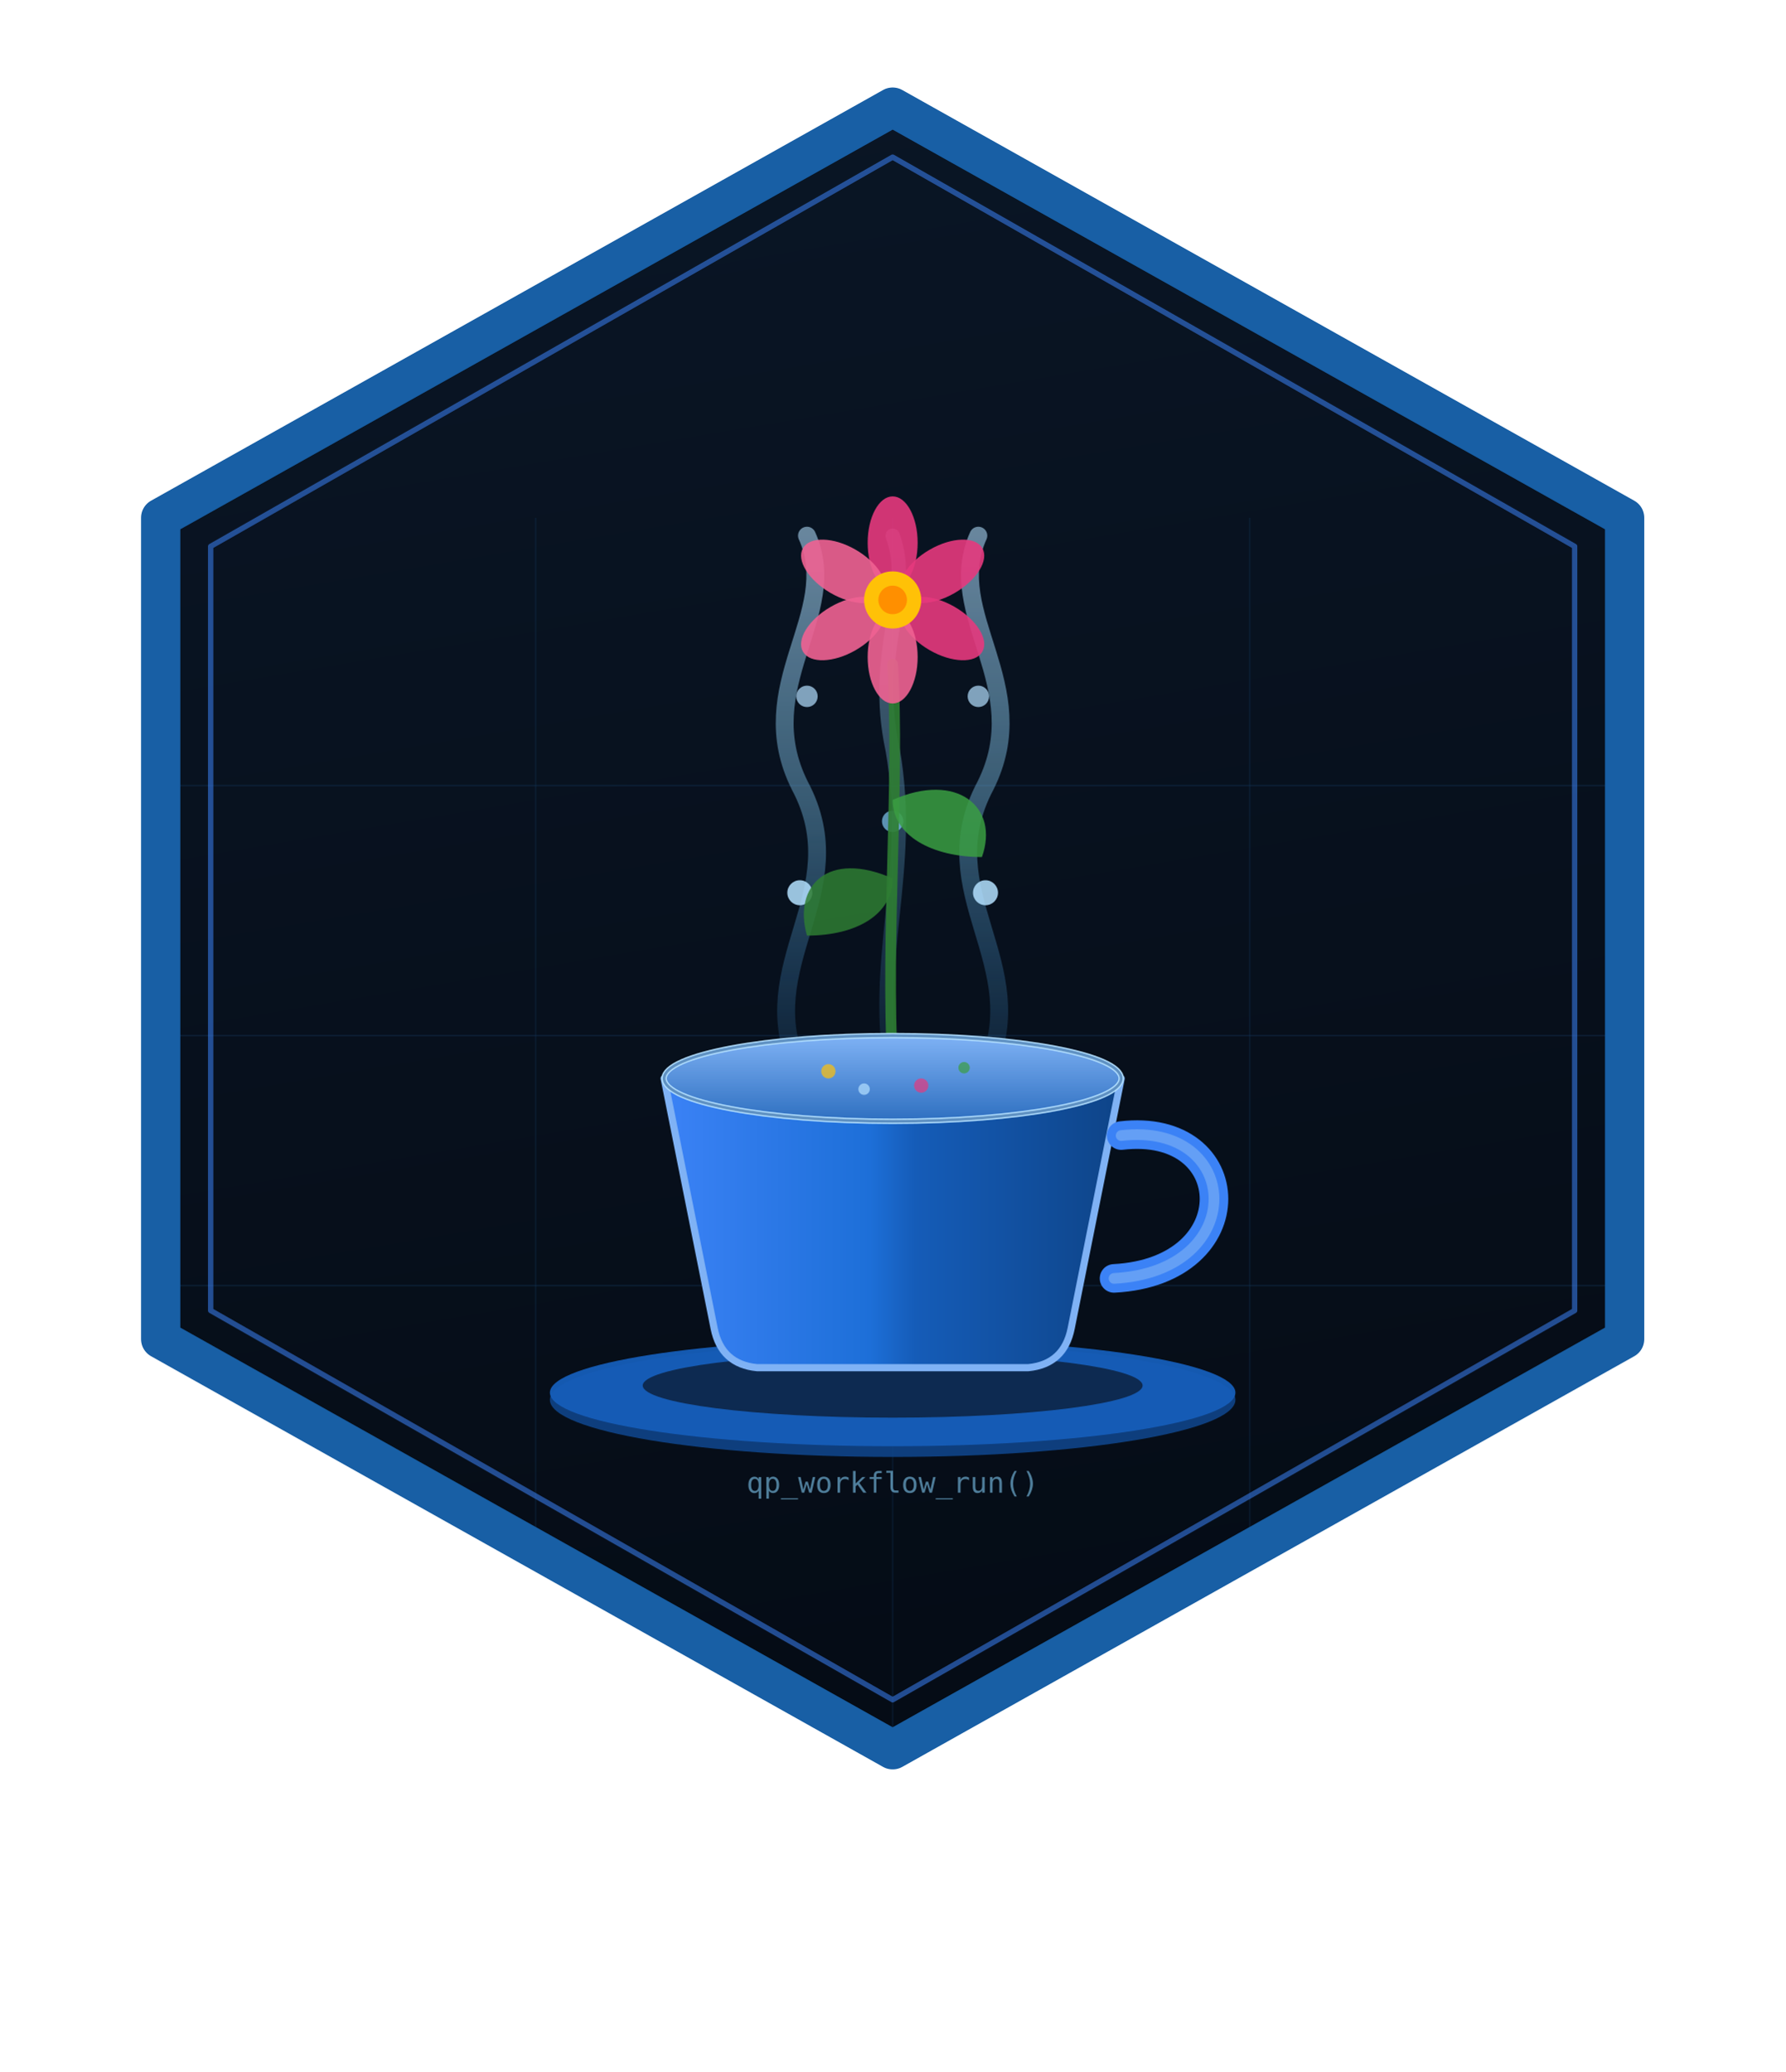
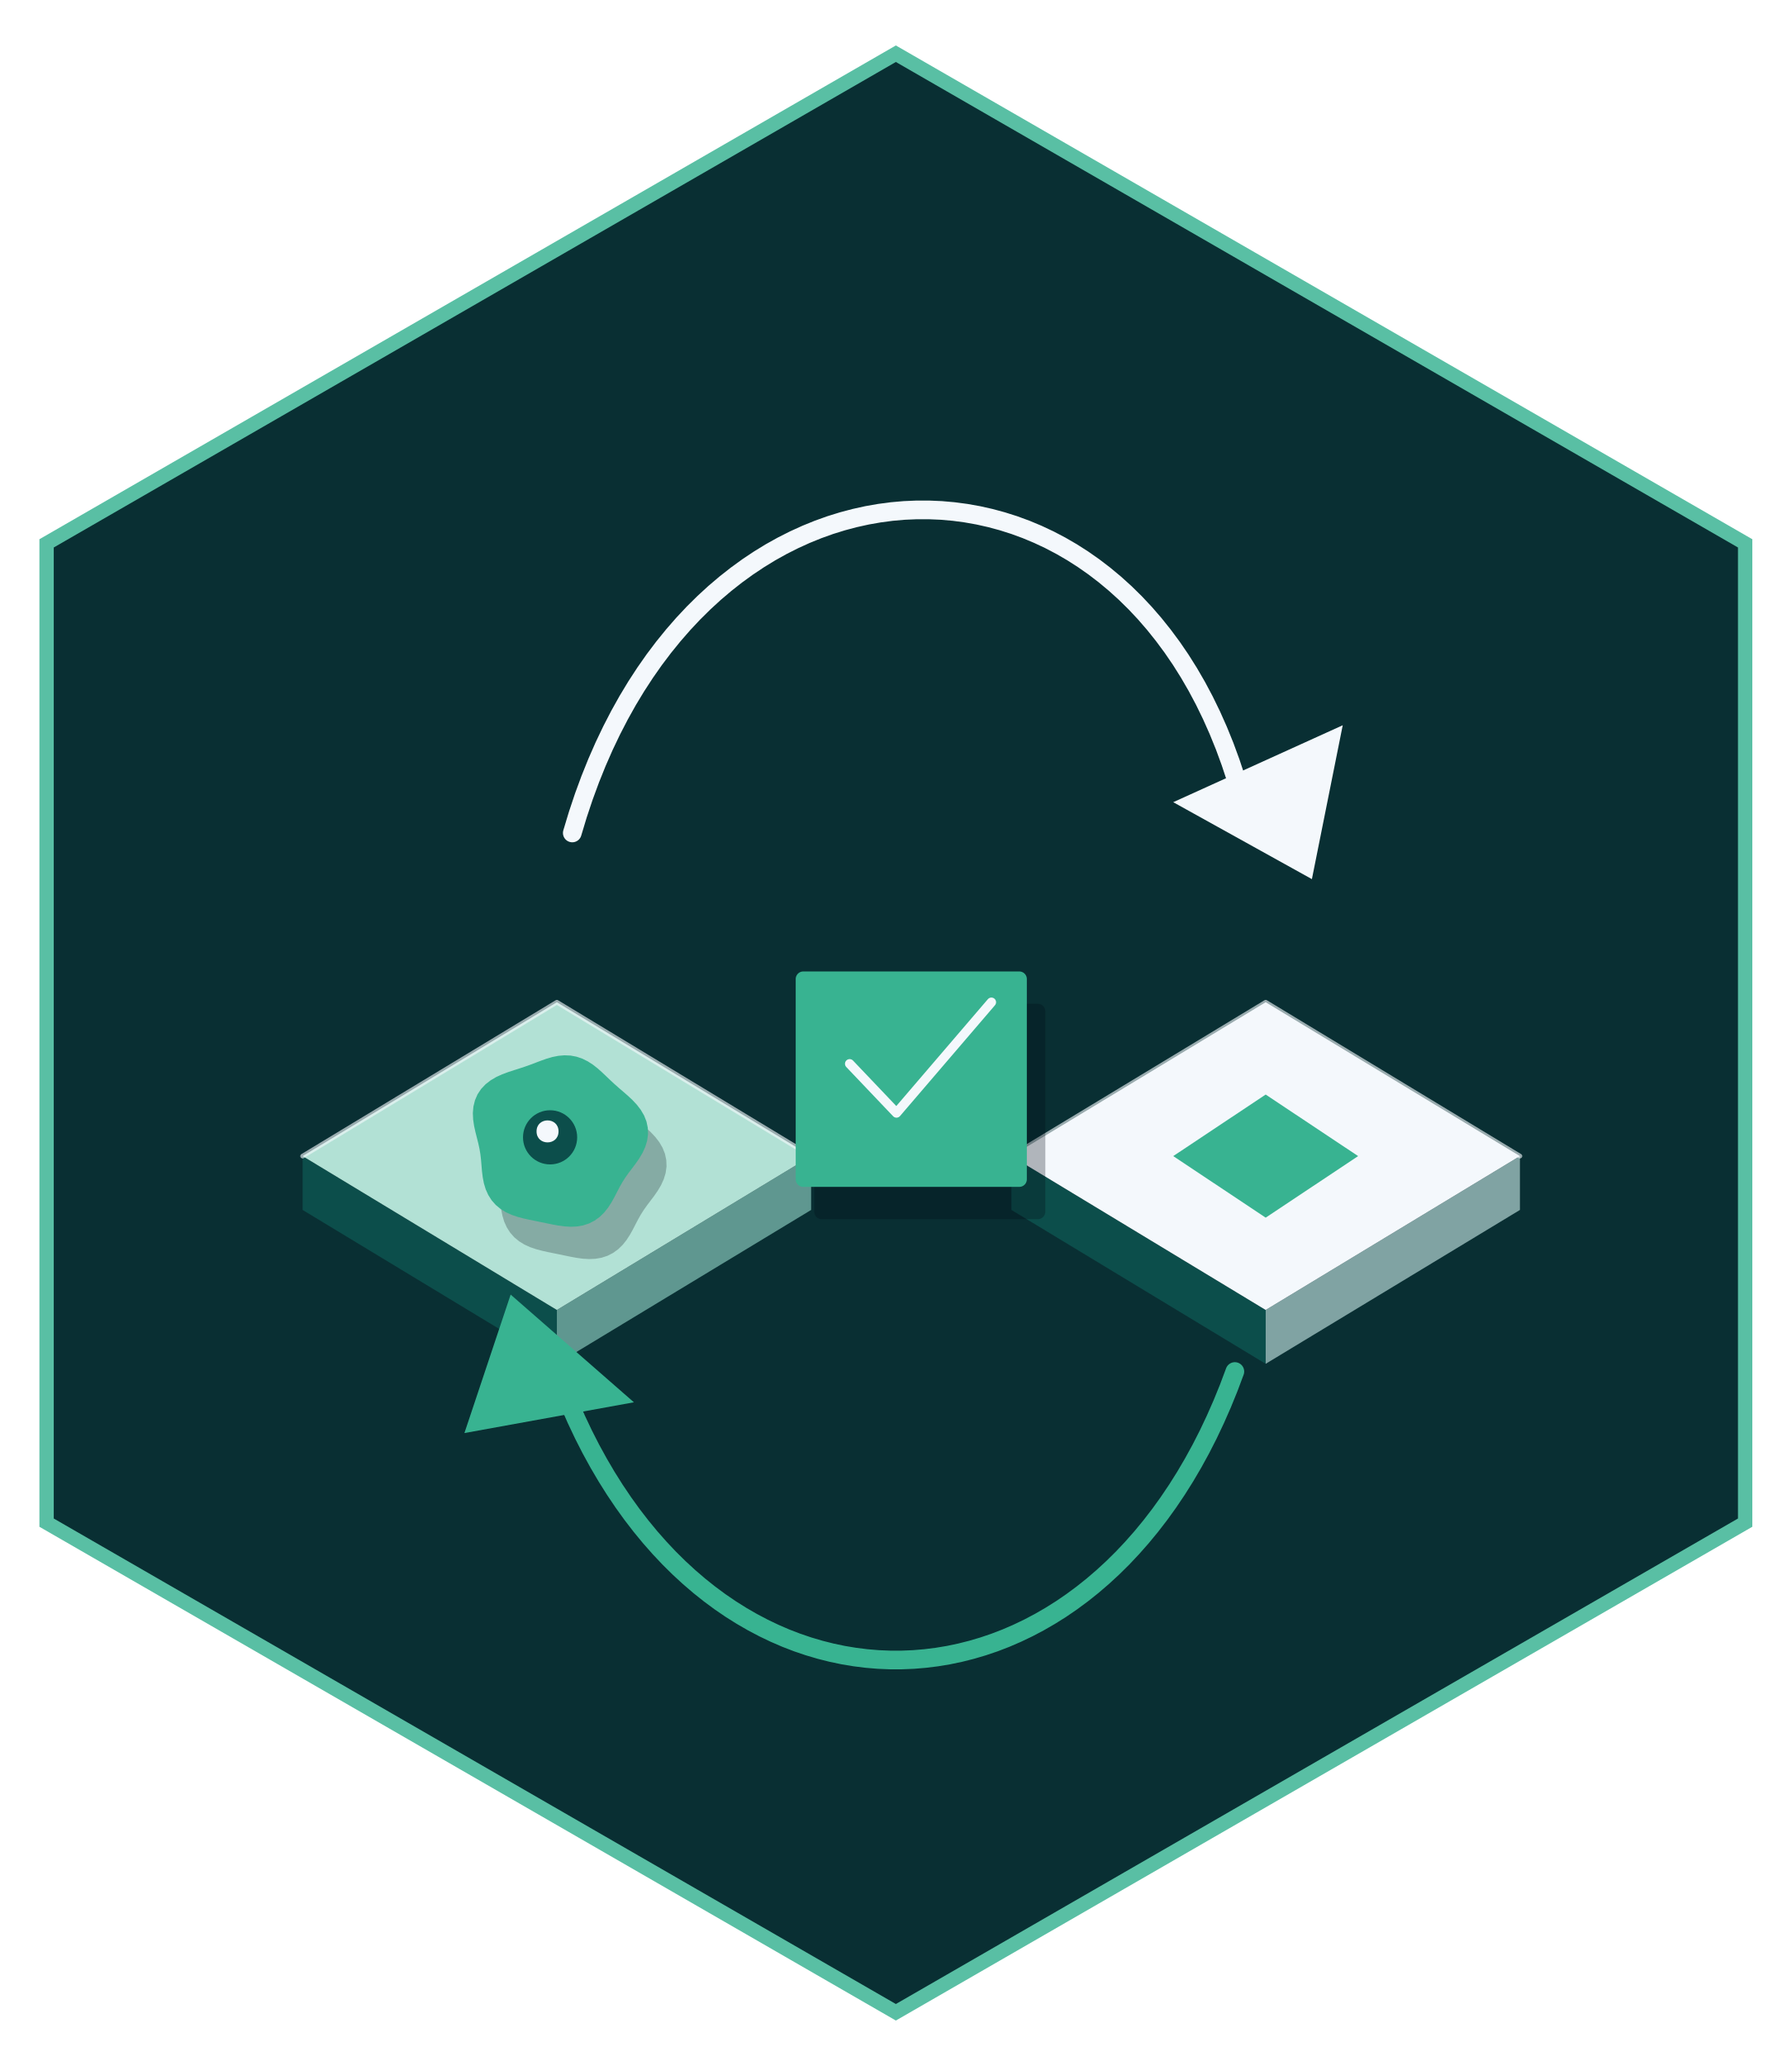
- <svg xmlns="http://www.w3.org/2000/svg" width="500" height="580" viewBox="0 0 500 580">
-   <defs>
-     <linearGradient id="bgqup" x1="0" y1="0" x2="0.15" y2="1">
-       <stop offset="0%" stop-color="#0a1626" />
-       <stop offset="100%" stop-color="#050c16" />
-     </linearGradient>
-     <linearGradient id="cupBody" x1="0" y1="0" x2="1" y2="0">
-       <stop offset="0%" stop-color="#3B82F6" />
-       <stop offset="45%" stop-color="#1D6FD8" />
-       <stop offset="55%" stop-color="#155CB8" />
-       <stop offset="100%" stop-color="#0E4488" />
-     </linearGradient>
-     <linearGradient id="liquid" x1="0" y1="0" x2="0" y2="1">
-       <stop offset="0%" stop-color="#7FB2F5" />
-       <stop offset="100%" stop-color="#2E6FC0" />
-     </linearGradient>
-     <linearGradient id="flowRibbon" x1="0" y1="1" x2="0" y2="0">
-       <stop offset="0%" stop-color="#42A5F5" stop-opacity="0.15" />
-       <stop offset="50%" stop-color="#7FC8F0" stop-opacity="0.5" />
-       <stop offset="100%" stop-color="#B3E0FF" stop-opacity="0.7" />
-     </linearGradient>
-     <clipPath id="hexqup">
-       <polygon points="250,30 455,145 455,375 250,490 45,375 45,145" />
-     </clipPath>
-   </defs>
-   <polygon points="250,30 455,145 455,375 250,490 45,375 45,145" fill="url(#bgqup)" />
-   <g clip-path="url(#hexqup)">
-     <line x1="45" y1="220" x2="455" y2="220" stroke="#12385f" stroke-width="0.4" opacity="0.35" />
-     <line x1="45" y1="290" x2="455" y2="290" stroke="#12385f" stroke-width="0.4" opacity="0.35" />
-     <line x1="45" y1="360" x2="455" y2="360" stroke="#12385f" stroke-width="0.4" opacity="0.35" />
-     <line x1="150" y1="145" x2="150" y2="490" stroke="#12385f" stroke-width="0.4" opacity="0.3" />
-     <line x1="250" y1="145" x2="250" y2="490" stroke="#12385f" stroke-width="0.4" opacity="0.3" />
-     <line x1="350" y1="145" x2="350" y2="490" stroke="#12385f" stroke-width="0.4" opacity="0.3" />
-     <path d="M 224,300 C 210,270 240,250 224,220 C 210,192 236,172 226,150" fill="none" stroke="url(#flowRibbon)" stroke-width="5" opacity="0.8" stroke-linecap="round" />
-     <path d="M 276,300 C 290,270 260,250 276,220 C 290,192 264,172 274,150" fill="none" stroke="url(#flowRibbon)" stroke-width="5" opacity="0.8" stroke-linecap="round" />
-     <path d="M 250,302 C 244,268 256,244 250,210 C 244,182 256,166 250,150" fill="none" stroke="url(#flowRibbon)" stroke-width="4" opacity="0.6" stroke-linecap="round" />
-     <circle cx="224" cy="250" r="3.5" fill="#B3E0FF" opacity="0.85" />
-     <circle cx="276" cy="250" r="3.5" fill="#B3E0FF" opacity="0.85" />
-     <circle cx="250" cy="230" r="3" fill="#7FC8F0" opacity="0.7" />
-     <circle cx="226" cy="195" r="3" fill="#B3E0FF" opacity="0.7" />
-     <circle cx="274" cy="195" r="3" fill="#B3E0FF" opacity="0.7" />
-     <path d="M 250,300 C 248,260 252,220 250,186" fill="none" stroke="#2E7D32" stroke-width="3" opacity="0.9" stroke-linecap="round" />
-     <path d="M 250,246 C 232,238 222,248 226,262 C 240,262 250,256 250,246 Z" fill="#2E7D32" opacity="0.85" />
-     <path d="M 250,224 C 268,216 280,226 275,240 C 261,240 250,234 250,224 Z" fill="#3A9D42" opacity="0.85" />
-     <g transform="translate(250,168)">
-       <ellipse cx="0" cy="-16" rx="7" ry="13" fill="#E5397D" opacity="0.9" transform="rotate(0)" />
-       <ellipse cx="0" cy="-16" rx="7" ry="13" fill="#E5397D" opacity="0.9" transform="rotate(60)" />
-       <ellipse cx="0" cy="-16" rx="7" ry="13" fill="#E5397D" opacity="0.9" transform="rotate(120)" />
-       <ellipse cx="0" cy="-16" rx="7" ry="13" fill="#F06292" opacity="0.9" transform="rotate(180)" />
-       <ellipse cx="0" cy="-16" rx="7" ry="13" fill="#F06292" opacity="0.9" transform="rotate(240)" />
-       <ellipse cx="0" cy="-16" rx="7" ry="13" fill="#F06292" opacity="0.9" transform="rotate(300)" />
-       <circle cx="0" cy="0" r="8" fill="#FFC107" />
-       <circle cx="0" cy="0" r="4" fill="#FF8F00" />
-     </g>
-     <ellipse cx="250" cy="392" rx="96" ry="16" fill="#0E4488" opacity="0.9" />
-     <ellipse cx="250" cy="390" rx="96" ry="15" fill="#155CB8" opacity="0.95" />
-     <ellipse cx="250" cy="388" rx="70" ry="9" fill="#0a1626" opacity="0.7" />
-     <path d="M 186,302 L 314,302 L 300,372 Q 298,382 288,383 L 212,383 Q 202,382 200,372 Z" fill="url(#cupBody)" stroke="#7FB2F5" stroke-width="2" stroke-linejoin="round" />
-     <ellipse cx="250" cy="302" rx="64" ry="12" fill="url(#liquid)" stroke="#B3E0FF" stroke-width="1.5" />
-     <ellipse cx="250" cy="302" rx="64" ry="12" fill="none" stroke="#0E4488" stroke-width="0.8" opacity="0.5" />
-     <path d="M 314,318 C 348,314 350,356 312,358" fill="none" stroke="#3B82F6" stroke-width="8" stroke-linecap="round" />
-     <path d="M 314,318 C 348,314 350,356 312,358" fill="none" stroke="#7FB2F5" stroke-width="3" stroke-linecap="round" opacity="0.6" />
-     <circle cx="232" cy="300" r="2" fill="#FFC107" opacity="0.7" />
-     <circle cx="258" cy="304" r="2" fill="#E5397D" opacity="0.7" />
-     <circle cx="270" cy="299" r="1.6" fill="#3A9D42" opacity="0.7" />
-     <circle cx="242" cy="305" r="1.6" fill="#B3E0FF" opacity="0.7" />
-     <text font-family="monospace" font-size="8" fill="#7FC8F0" opacity="0.6" text-anchor="middle" x="250" y="418">qp_workflow_run()</text>
-   </g>
-   <polygon points="250,30 455,145 455,375 250,490 45,375 45,145" fill="none" stroke="#185FA5" stroke-width="11" stroke-linejoin="round" />
-   <polygon points="250,44 441,153 441,367 250,476 59,367 59,153" fill="none" stroke="#3B82F6" stroke-width="1.5" stroke-linejoin="round" opacity="0.55" />
+ <svg xmlns="http://www.w3.org/2000/svg" width="432" height="498" viewBox="0 0 432 498">
+   <path fill-rule="nonzero" fill="rgb(100%, 100%, 100%)" fill-opacity="1" d="M 216 4.98 L 427.68 126.988 L 427.68 371.012 L 216 493.02 L 4.32 371.012 L 4.32 126.988 Z M 216 4.98 " />
+   <path fill-rule="nonzero" fill="rgb(34.902%, 74.902%, 64.314%)" fill-opacity="1" d="M 216 10.957 L 422.496 129.977 L 422.496 368.023 L 216 487.043 L 9.504 368.023 L 9.504 129.977 Z M 216 10.957 " />
+   <path fill-rule="nonzero" fill="rgb(3.529%, 18.431%, 20%)" fill-opacity="1" d="M 216 14.941 L 419.039 131.969 L 419.039 366.031 L 216 483.059 L 12.961 366.031 L 12.961 131.969 Z M 216 14.941 " />
+   <path fill-rule="nonzero" fill="rgb(4.706%, 30.588%, 29.412%)" fill-opacity="1" d="M 72.965 278.672 L 134.266 315.762 L 134.266 328.742 L 72.965 291.652 Z M 72.965 278.672 " />
+   <path fill-rule="nonzero" fill="rgb(37.255%, 59.216%, 56.471%)" fill-opacity="1" d="M 134.266 315.762 L 195.566 278.672 L 195.566 291.652 L 134.266 328.742 Z M 134.266 315.762 " />
+   <path fill-rule="nonzero" fill="rgb(69.804%, 88.235%, 83.529%)" fill-opacity="1" d="M 72.965 278.672 L 134.266 241.582 L 195.566 278.672 L 134.266 315.762 Z M 72.965 278.672 " />
+   <path fill="none" stroke-width="1.125" stroke-linecap="round" stroke-linejoin="round" stroke="rgb(95.686%, 97.255%, 98.824%)" stroke-opacity="0.62" stroke-miterlimit="10" d="M 72.965 278.672 L 134.266 241.582 L 195.566 278.672 " />
+   <path fill-rule="nonzero" fill="rgb(1.176%, 3.922%, 7.059%)" fill-opacity="0.251" d="M 160.488 282.754 L 160.703 281.199 L 160.648 279.641 L 160.324 278.117 L 159.746 276.664 L 158.957 275.312 L 158.004 274.074 L 156.949 272.949 L 155.852 271.918 L 154.746 270.957 L 153.672 270.031 L 152.633 269.109 L 151.621 268.176 L 150.625 267.223 L 149.605 266.258 L 148.539 265.309 L 147.398 264.414 L 146.172 263.621 L 144.855 262.969 L 143.461 262.496 L 142.016 262.227 L 140.547 262.164 L 139.086 262.289 L 137.652 262.574 L 136.266 262.977 L 134.922 263.449 L 133.617 263.945 L 132.328 264.434 L 131.035 264.895 L 129.715 265.328 L 128.355 265.758 L 126.957 266.219 L 125.535 266.746 L 124.129 267.387 L 122.777 268.18 L 121.535 269.141 L 120.461 270.277 L 119.598 271.578 L 118.973 273.012 L 118.602 274.535 L 118.465 276.102 L 118.539 277.668 L 118.766 279.199 L 119.09 280.668 L 119.449 282.074 L 119.789 283.418 L 120.074 284.73 L 120.289 286.035 L 120.438 287.355 L 120.551 288.719 L 120.672 290.125 L 120.848 291.57 L 121.133 293.031 L 121.57 294.469 L 122.188 295.848 L 123.004 297.121 L 124 298.25 L 125.164 299.211 L 126.449 300 L 127.82 300.625 L 129.234 301.105 L 130.66 301.484 L 132.074 301.801 L 133.473 302.086 L 134.859 302.367 L 136.246 302.656 L 137.652 302.945 L 139.086 303.207 L 140.555 303.406 L 142.051 303.492 L 143.559 303.426 L 145.051 303.168 L 146.488 302.695 L 147.832 302.004 L 149.055 301.113 L 150.141 300.055 L 151.078 298.875 L 151.887 297.625 L 152.594 296.355 L 153.238 295.105 L 153.867 293.898 L 154.52 292.746 L 155.23 291.629 L 156.012 290.531 L 156.852 289.418 L 157.73 288.258 L 158.59 287.016 L 159.379 285.684 L 160.031 284.258 Z M 160.488 282.754 " />
+   <path fill-rule="nonzero" fill="rgb(21.961%, 70.196%, 56.863%)" fill-opacity="1" d="M 156.031 274.965 L 156.246 273.41 L 156.191 271.852 L 155.867 270.328 L 155.289 268.875 L 154.496 267.523 L 153.547 266.285 L 152.492 265.16 L 151.391 264.129 L 150.289 263.168 L 149.211 262.242 L 148.172 261.32 L 147.164 260.387 L 146.164 259.434 L 145.148 258.469 L 144.082 257.52 L 142.941 256.625 L 141.711 255.832 L 140.395 255.18 L 139.004 254.707 L 137.559 254.438 L 136.09 254.375 L 134.629 254.5 L 133.195 254.785 L 131.805 255.188 L 130.465 255.66 L 129.16 256.156 L 127.871 256.645 L 126.578 257.105 L 125.258 257.539 L 123.898 257.969 L 122.5 258.43 L 121.078 258.957 L 119.668 259.598 L 118.32 260.391 L 117.078 261.352 L 116.004 262.488 L 115.137 263.789 L 114.516 265.223 L 114.141 266.746 L 114.008 268.312 L 114.082 269.879 L 114.309 271.41 L 114.633 272.879 L 114.988 274.285 L 115.328 275.629 L 115.613 276.941 L 115.828 278.246 L 115.98 279.566 L 116.094 280.93 L 116.211 282.336 L 116.391 283.781 L 116.672 285.242 L 117.109 286.684 L 117.73 288.059 L 118.543 289.332 L 119.543 290.461 L 120.703 291.422 L 121.992 292.211 L 123.359 292.836 L 124.773 293.316 L 126.199 293.699 L 127.617 294.012 L 129.016 294.297 L 130.402 294.578 L 131.789 294.867 L 133.195 295.156 L 134.629 295.418 L 136.098 295.617 L 137.594 295.703 L 139.102 295.637 L 140.594 295.379 L 142.027 294.906 L 143.375 294.215 L 144.598 293.324 L 145.68 292.266 L 146.621 291.086 L 147.43 289.836 L 148.137 288.566 L 148.781 287.316 L 149.41 286.109 L 150.062 284.957 L 150.773 283.84 L 151.551 282.746 L 152.395 281.633 L 153.27 280.469 L 154.133 279.227 L 154.922 277.895 L 155.574 276.469 Z M 156.031 274.965 " />
+   <path fill-rule="nonzero" fill="rgb(4.706%, 30.588%, 29.412%)" fill-opacity="1" d="M 139.16 274.148 C 139.16 277.754 136.234 280.676 132.633 280.676 C 129.027 280.676 126.102 277.754 126.102 274.148 C 126.102 270.543 129.027 267.621 132.633 267.621 C 136.234 267.621 139.16 270.543 139.16 274.148 " />
+   <path fill-rule="nonzero" fill="rgb(95.686%, 97.255%, 98.824%)" fill-opacity="1" d="M 134.668 272.719 C 134.668 276.254 129.367 276.254 129.367 272.719 C 129.367 269.184 134.668 269.184 134.668 272.719 " />
+   <path fill-rule="nonzero" fill="rgb(4.706%, 30.588%, 29.412%)" fill-opacity="1" d="M 243.863 278.672 L 305.164 315.762 L 305.164 328.742 L 243.863 291.652 Z M 243.863 278.672 " />
+   <path fill-rule="nonzero" fill="rgb(50.196%, 63.922%, 63.922%)" fill-opacity="1" d="M 305.164 315.762 L 366.465 278.672 L 366.465 291.652 L 305.164 328.742 Z M 305.164 315.762 " />
+   <path fill-rule="nonzero" fill="rgb(95.686%, 97.255%, 98.824%)" fill-opacity="1" d="M 243.863 278.672 L 305.164 241.582 L 366.465 278.672 L 305.164 315.762 Z M 243.863 278.672 " />
+   <path fill="none" stroke-width="1.125" stroke-linecap="round" stroke-linejoin="round" stroke="rgb(95.686%, 97.255%, 98.824%)" stroke-opacity="0.62" stroke-miterlimit="10" d="M 243.863 278.672 L 305.164 241.582 L 366.465 278.672 " />
+   <path fill-rule="nonzero" fill="rgb(21.961%, 70.196%, 56.863%)" fill-opacity="1" d="M 282.875 278.672 L 305.164 263.836 L 327.457 278.672 L 305.164 293.508 Z M 282.875 278.672 " />
+   <path fill="none" stroke-width="4.5" stroke-linecap="round" stroke-linejoin="round" stroke="rgb(95.686%, 97.255%, 98.824%)" stroke-opacity="1" stroke-miterlimit="10" d="M 137.98 200.781 L 139.324 196.332 L 140.766 192.016 L 142.309 187.824 L 143.941 183.77 L 145.664 179.844 L 147.477 176.047 L 149.371 172.383 L 151.348 168.848 L 153.402 165.445 L 155.535 162.172 L 157.734 159.031 L 160.004 156.023 L 162.34 153.145 L 164.738 150.395 L 167.195 147.777 L 169.711 145.289 L 172.277 142.934 L 174.895 140.711 L 177.559 138.617 L 180.266 136.652 L 183.012 134.82 L 185.797 133.117 L 188.617 131.547 L 191.469 130.109 L 194.348 128.801 L 197.25 127.621 L 200.176 126.574 L 203.121 125.66 L 206.082 124.875 L 209.055 124.219 L 212.035 123.695 L 215.023 123.301 L 218.016 123.039 L 221.008 122.91 L 223.996 122.91 L 226.977 123.039 L 229.949 123.301 L 232.91 123.695 L 235.855 124.219 L 238.781 124.875 L 241.684 125.66 L 244.562 126.574 L 247.414 127.621 L 250.234 128.801 L 253.02 130.109 L 255.766 131.547 L 258.473 133.117 L 261.137 134.82 L 263.754 136.652 L 266.32 138.617 L 268.836 140.711 L 271.293 142.934 L 273.691 145.289 L 276.027 147.777 L 278.297 150.395 L 280.496 153.145 L 282.629 156.023 L 284.684 159.031 L 286.66 162.172 L 288.555 165.445 L 290.367 168.848 L 292.09 172.383 L 293.723 176.047 L 295.266 179.844 L 296.707 183.77 L 298.051 187.824 L 299.289 192.016 L 300.426 196.332 L 301.449 200.781 " />
+   <path fill-rule="nonzero" fill="rgb(95.686%, 97.255%, 98.824%)" fill-opacity="1" d="M 282.875 193.363 L 316.309 211.91 L 323.742 174.82 Z M 282.875 193.363 " />
+   <path fill="none" stroke-width="4.5" stroke-linecap="round" stroke-linejoin="round" stroke="rgb(21.961%, 70.196%, 56.863%)" stroke-opacity="1" stroke-miterlimit="10" d="M 297.734 330.598 L 296.242 334.57 L 294.672 338.426 L 293.023 342.168 L 291.309 345.789 L 289.52 349.297 L 287.66 352.684 L 285.738 355.957 L 283.754 359.109 L 281.707 362.148 L 279.602 365.07 L 277.438 367.875 L 275.223 370.562 L 272.953 373.133 L 270.637 375.59 L 268.27 377.926 L 265.859 380.145 L 263.406 382.25 L 260.914 384.234 L 258.383 386.105 L 255.816 387.859 L 253.215 389.492 L 250.582 391.012 L 247.922 392.414 L 245.234 393.699 L 242.523 394.871 L 239.793 395.922 L 237.039 396.855 L 234.27 397.672 L 231.484 398.375 L 228.684 398.961 L 225.879 399.426 L 223.062 399.777 L 220.238 400.012 L 217.414 400.129 L 214.586 400.129 L 211.762 400.012 L 208.938 399.777 L 206.121 399.426 L 203.316 398.961 L 200.516 398.375 L 197.73 397.672 L 194.961 396.855 L 192.207 395.922 L 189.477 394.871 L 186.766 393.699 L 184.078 392.414 L 181.418 391.012 L 178.785 389.492 L 176.184 387.859 L 173.617 386.105 L 171.086 384.234 L 168.594 382.25 L 166.141 380.145 L 163.73 377.926 L 161.363 375.59 L 159.047 373.133 L 156.777 370.562 L 154.562 367.875 L 152.398 365.07 L 150.293 362.148 L 148.246 359.109 L 146.262 355.957 L 144.34 352.684 L 142.48 349.297 L 140.691 345.789 L 138.977 342.168 L 137.328 338.426 L 135.758 334.57 L 134.266 330.598 " />
+   <path fill-rule="nonzero" fill="rgb(21.961%, 70.196%, 56.863%)" fill-opacity="1" d="M 111.973 345.434 L 123.121 312.055 L 152.84 338.016 Z M 111.973 345.434 " />
+   <path fill-rule="nonzero" fill="rgb(1.176%, 3.922%, 7.059%)" fill-opacity="0.278" d="M 198.125 293.879 L 250.219 293.879 L 250.148 293.879 L 250.438 293.867 L 250.727 293.809 L 251 293.703 L 251.254 293.559 L 251.48 293.371 L 251.672 293.152 L 251.828 292.906 L 251.945 292.637 L 252.016 292.352 L 252.039 292.062 L 252.039 243.77 L 252.016 243.48 L 251.945 243.195 L 251.828 242.926 L 251.672 242.68 L 251.48 242.461 L 251.254 242.273 L 251 242.129 L 250.727 242.023 L 250.438 241.965 L 250.219 241.953 L 198.125 241.953 L 198.348 241.965 L 198.055 241.953 L 197.762 241.988 L 197.48 242.07 L 197.219 242.195 L 196.977 242.363 L 196.766 242.566 L 196.59 242.801 L 196.453 243.059 L 196.363 243.336 L 196.316 243.625 L 196.309 243.77 L 196.309 292.062 L 196.316 291.914 L 196.316 292.207 L 196.363 292.496 L 196.453 292.773 L 196.59 293.031 L 196.766 293.266 L 196.977 293.469 L 197.219 293.637 L 197.48 293.762 L 197.762 293.844 L 198.055 293.879 Z M 198.125 293.879 " />
+   <path fill-rule="nonzero" fill="rgb(21.961%, 70.196%, 56.863%)" fill-opacity="1" d="M 193.668 286.09 L 245.762 286.09 L 245.688 286.09 L 245.98 286.078 L 246.266 286.02 L 246.539 285.914 L 246.793 285.77 L 247.02 285.582 L 247.215 285.363 L 247.371 285.117 L 247.484 284.848 L 247.555 284.562 L 247.578 284.273 L 247.578 235.98 L 247.555 235.691 L 247.484 235.406 L 247.371 235.137 L 247.215 234.891 L 247.02 234.672 L 246.793 234.484 L 246.539 234.34 L 246.266 234.234 L 245.98 234.176 L 245.762 234.164 L 193.668 234.164 L 193.887 234.176 L 193.594 234.164 L 193.305 234.199 L 193.023 234.281 L 192.762 234.406 L 192.52 234.574 L 192.309 234.777 L 192.133 235.012 L 191.996 235.27 L 191.902 235.547 L 191.855 235.836 L 191.852 235.98 L 191.852 284.273 L 191.855 284.125 L 191.855 284.418 L 191.902 284.707 L 191.996 284.984 L 192.133 285.242 L 192.309 285.477 L 192.52 285.68 L 192.762 285.848 L 193.023 285.973 L 193.305 286.055 L 193.594 286.09 Z M 193.668 286.09 " />
+   <path fill="none" stroke-width="2.25" stroke-linecap="round" stroke-linejoin="round" stroke="rgb(95.686%, 97.255%, 98.824%)" stroke-opacity="1" stroke-miterlimit="10" d="M 204.855 256.418 L 216.148 268.285 L 239.035 241.582 " />
</svg>
